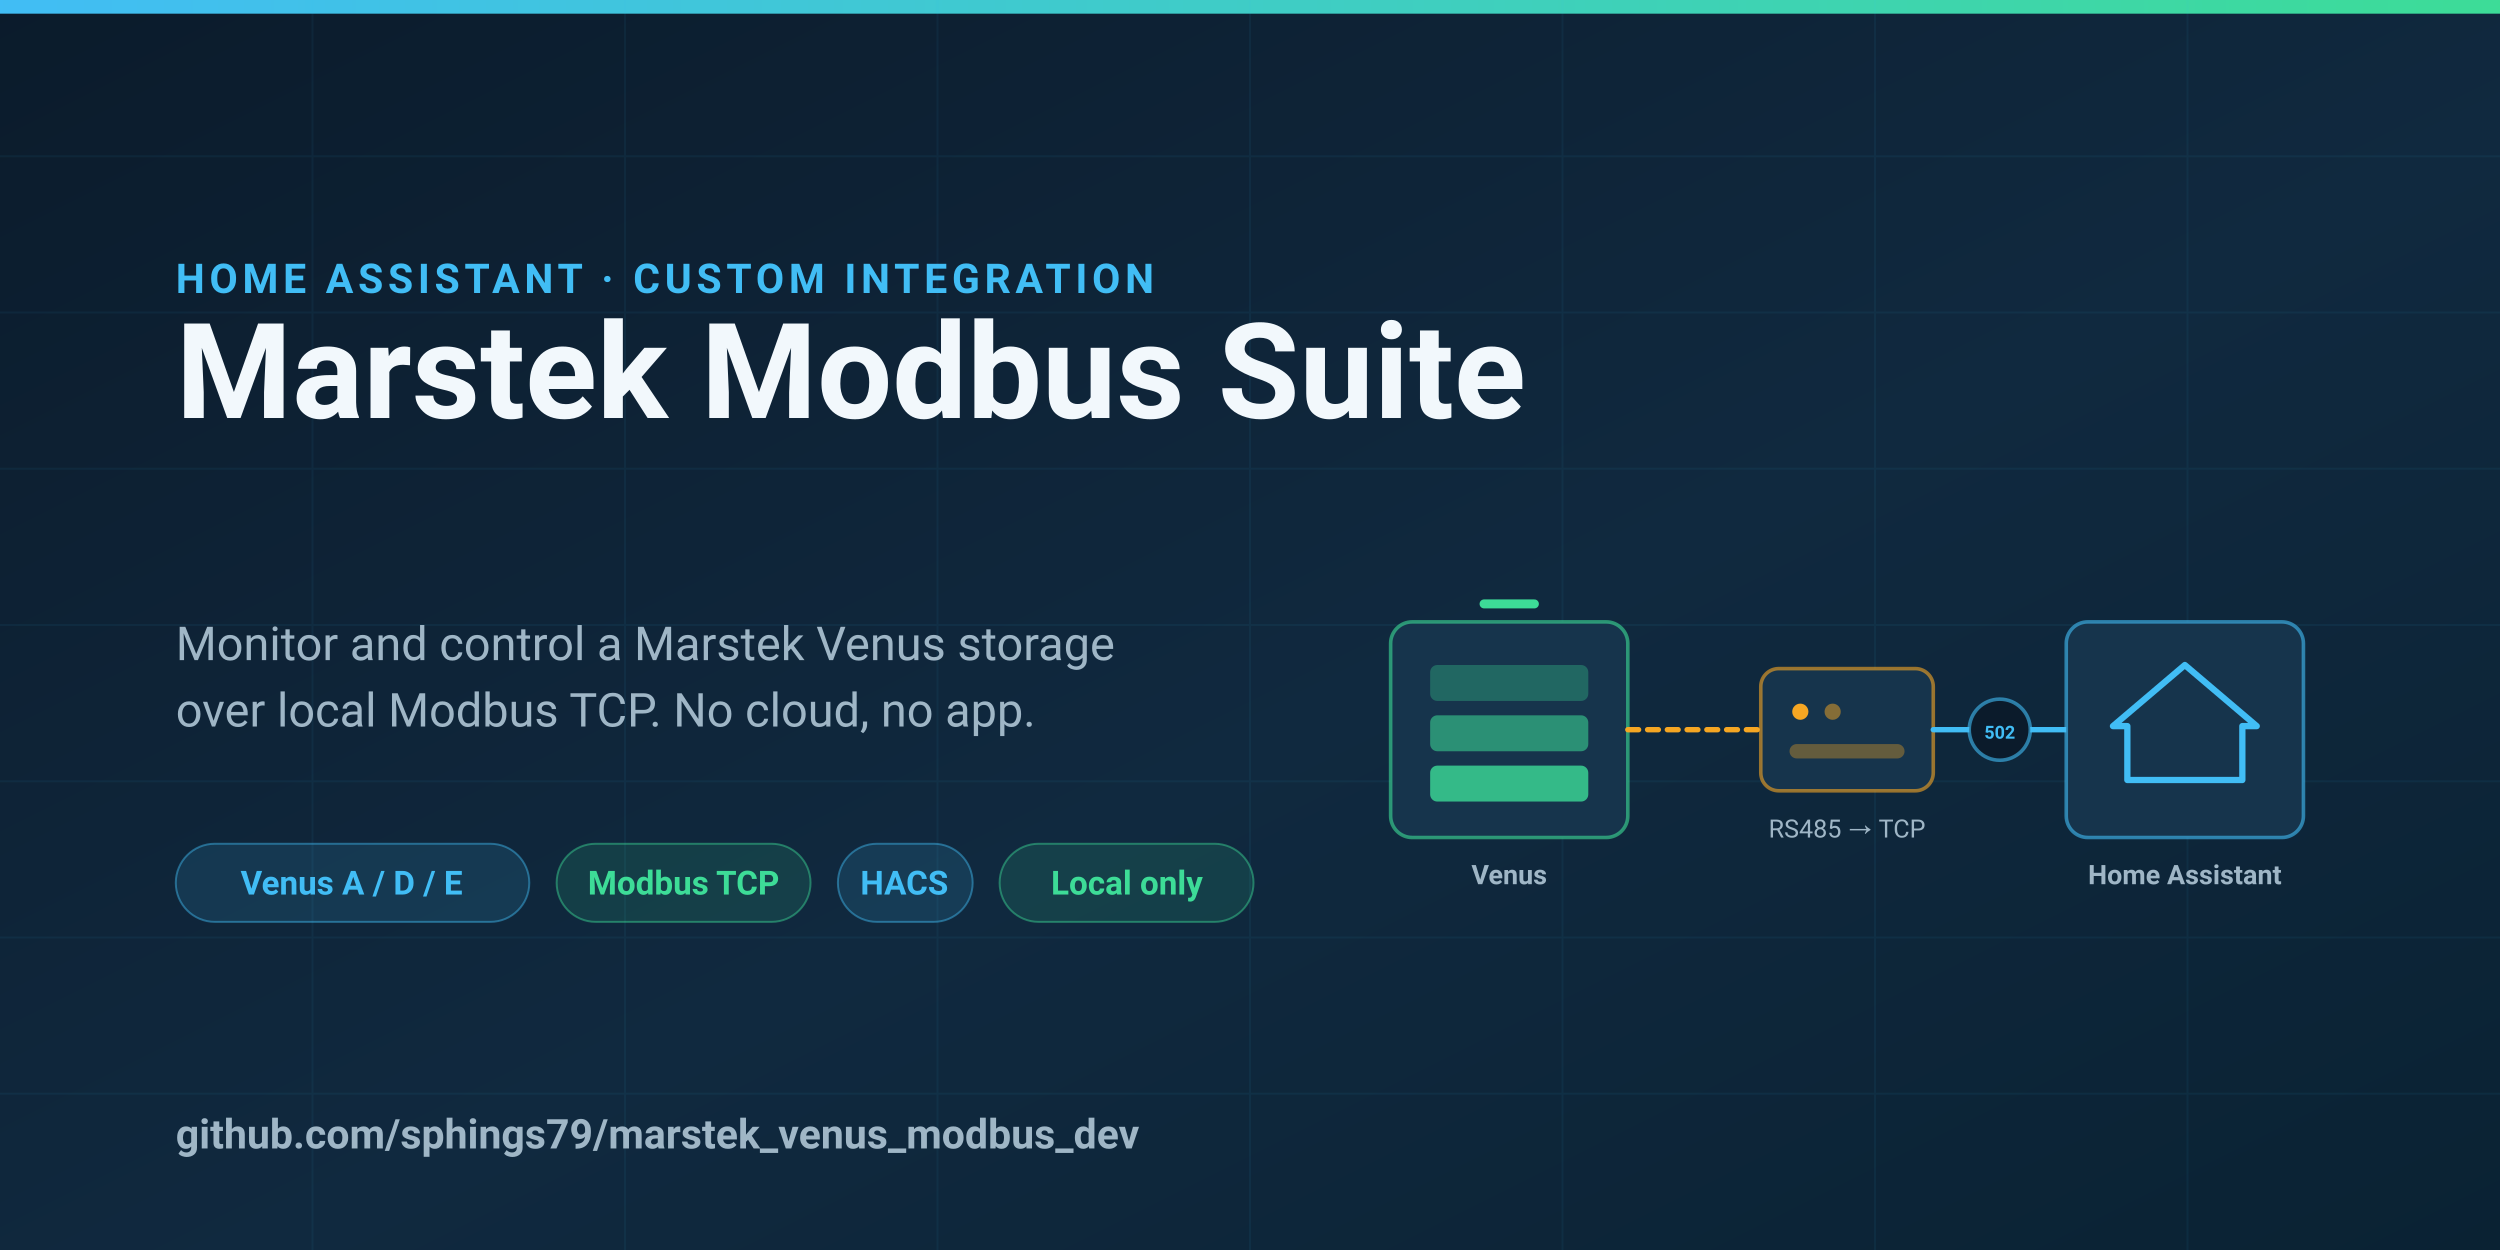
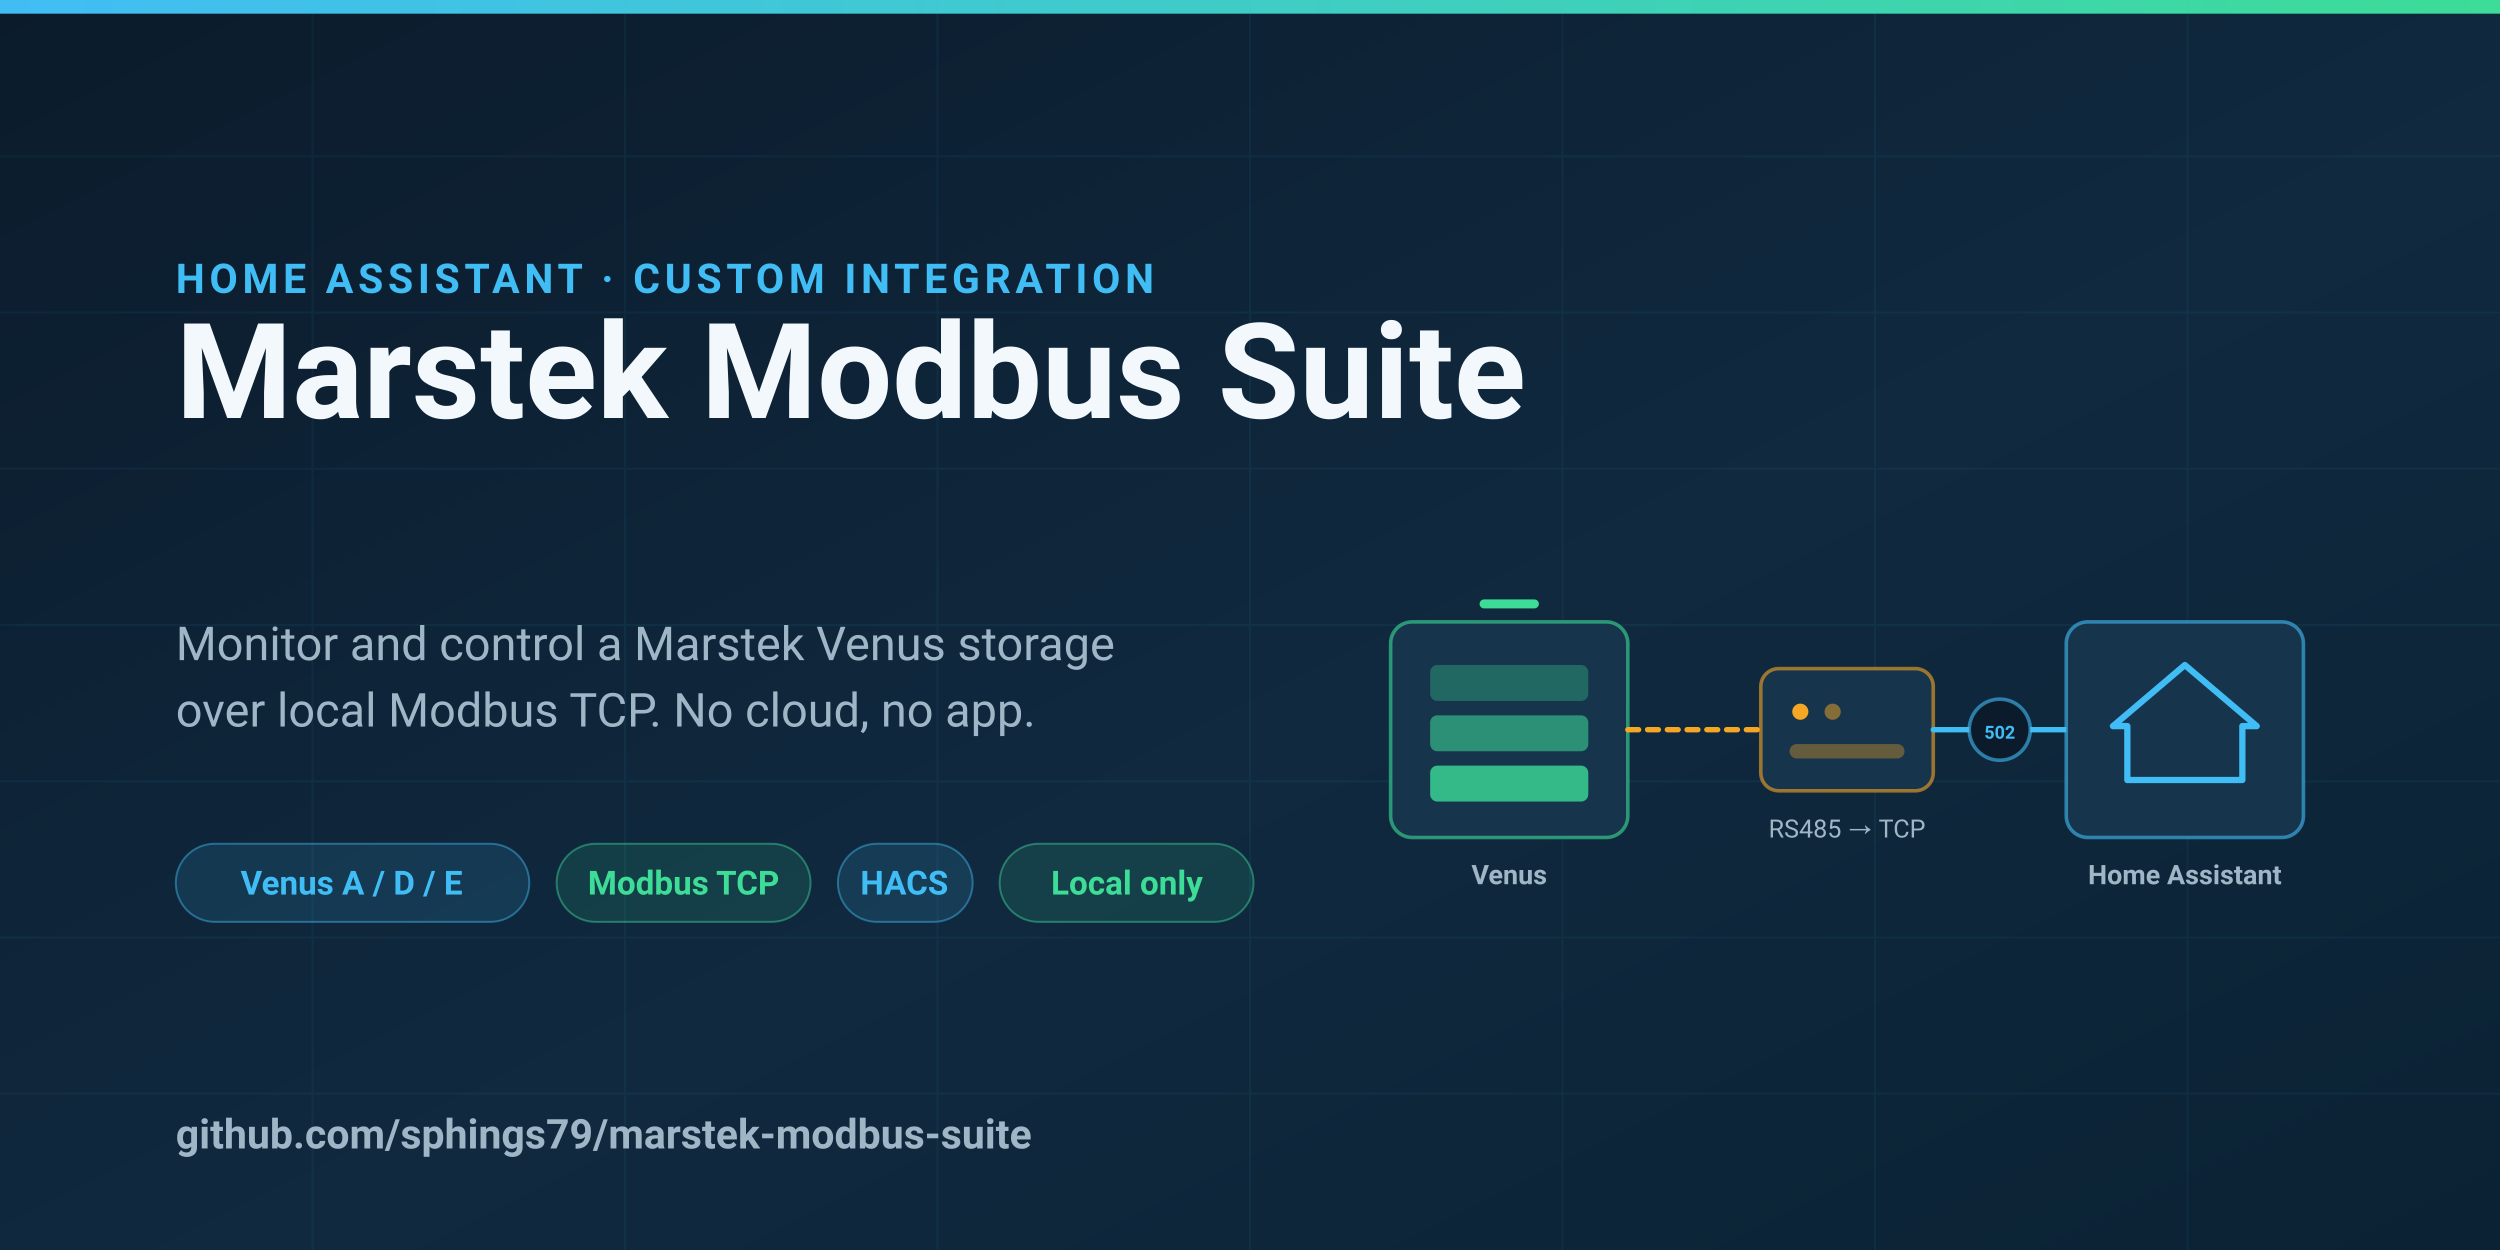
<svg xmlns="http://www.w3.org/2000/svg" viewBox="0 0 1280 640" width="1280" height="640" role="img" aria-label="Marstek Modbus Suite - Home Assistant integration for Marstek Venus battery storage over Modbus TCP">
  <defs>
    <linearGradient id="bg" x1="0" y1="0" x2="1" y2="1">
      <stop offset="0%" stop-color="#0B1B2B" />
      <stop offset="55%" stop-color="#10293F" />
      <stop offset="100%" stop-color="#0A2233" />
    </linearGradient>
    <linearGradient id="accent" x1="0" y1="0" x2="1" y2="0">
      <stop offset="0%" stop-color="#41BDF5" />
      <stop offset="100%" stop-color="#3DDC97" />
    </linearGradient>
  </defs>
  <rect width="1280" height="640" fill="url(#bg)" />
  <rect x="0" y="0" width="1280" height="7" fill="url(#accent)" />
  <g stroke="#41BDF5" stroke-opacity="0.06" stroke-width="1">
    <path d="M0 80H1280M0 160H1280M0 240H1280M0 320H1280M0 400H1280M0 480H1280M0 560H1280M160 0V640M320 0V640M480 0V640M640 0V640M800 0V640M960 0V640M1120 0V640" />
  </g>
  <text x="90" y="150" font-family="-apple-system,BlinkMacSystemFont,'Segoe UI',Roboto,Helvetica,Arial,sans-serif" font-size="21" font-weight="700" fill="#41BDF5" letter-spacing="2.4">HOME ASSISTANT · CUSTOM INTEGRATION</text>
  <text x="90" y="214" font-family="-apple-system,BlinkMacSystemFont,'Segoe UI',Roboto,Helvetica,Arial,sans-serif" font-size="68" font-weight="700" fill="#F2F8FC">Marstek Modbus Suite</text>
  <text x="90" y="338" font-family="-apple-system,BlinkMacSystemFont,'Segoe UI',Roboto,Helvetica,Arial,sans-serif" font-size="24" fill="#9FB6C6">Monitor and control a Marstek Venus storage</text>
  <text x="90" y="372" font-family="-apple-system,BlinkMacSystemFont,'Segoe UI',Roboto,Helvetica,Arial,sans-serif" font-size="24" fill="#9FB6C6">over local Modbus TCP. No cloud, no app.</text>
  <rect x="90" y="432" width="181" height="40" rx="20" fill="#41BDF5" fill-opacity="0.13" stroke="#41BDF5" stroke-opacity="0.45" />
  <text x="180" y="458" font-family="-apple-system,BlinkMacSystemFont,'Segoe UI',Roboto,Helvetica,Arial,sans-serif" font-size="17" font-weight="600" fill="#41BDF5" text-anchor="middle">Venus A / D / E</text>
  <rect x="285.0" y="432" width="130" height="40" rx="20" fill="#3DDC97" fill-opacity="0.13" stroke="#3DDC97" stroke-opacity="0.45" />
  <text x="350" y="458" font-family="-apple-system,BlinkMacSystemFont,'Segoe UI',Roboto,Helvetica,Arial,sans-serif" font-size="17" font-weight="600" fill="#3DDC97" text-anchor="middle">Modbus TCP</text>
  <rect x="429.0" y="432" width="69" height="40" rx="20" fill="#41BDF5" fill-opacity="0.13" stroke="#41BDF5" stroke-opacity="0.45" />
  <text x="463" y="458" font-family="-apple-system,BlinkMacSystemFont,'Segoe UI',Roboto,Helvetica,Arial,sans-serif" font-size="17" font-weight="600" fill="#41BDF5" text-anchor="middle">HACS</text>
  <rect x="511.8" y="432" width="130" height="40" rx="20" fill="#3DDC97" fill-opacity="0.13" stroke="#3DDC97" stroke-opacity="0.45" />
  <text x="577" y="458" font-family="-apple-system,BlinkMacSystemFont,'Segoe UI',Roboto,Helvetica,Arial,sans-serif" font-size="17" font-weight="600" fill="#3DDC97" text-anchor="middle">Local only</text>
-   <text x="90" y="588" font-family="-apple-system,BlinkMacSystemFont,'Segoe UI',Roboto,Helvetica,Arial,sans-serif" font-size="21" font-weight="600" fill="#9FB6C6">github.com/sphings79/marstek_venus_modbus_dev</text>
+   <text x="90" y="588" font-family="-apple-system,BlinkMacSystemFont,'Segoe UI',Roboto,Helvetica,Arial,sans-serif" font-size="21" font-weight="600" fill="#9FB6C6">github.com/sphings79/marstek-modbus-suite</text>
  <g transform="translate(712,300) scale(0.92)">
    <rect x="0" y="20" width="132" height="120" rx="12" fill="#16344C" stroke="#3DDC97" stroke-opacity="0.6" stroke-width="2" />
    <rect x="22" y="44" width="88" height="20" rx="4" fill="#3DDC97" fill-opacity="0.3" />
    <rect x="22" y="72" width="88" height="20" rx="4" fill="#3DDC97" fill-opacity="0.55" />
    <rect x="22" y="100" width="88" height="20" rx="4" fill="#3DDC97" fill-opacity="0.8" />
    <path d="M52 10h28" stroke="#3DDC97" stroke-width="5" stroke-linecap="round" />
    <text x="66" y="166" font-family="-apple-system,BlinkMacSystemFont,'Segoe UI',Roboto,Helvetica,Arial,sans-serif" font-size="15" font-weight="600" fill="#9FB6C6" text-anchor="middle">Venus</text>
    <path d="M132 80H206" stroke="#F5A623" stroke-width="3" stroke-linecap="round" stroke-dasharray="6 5" />
    <rect x="206" y="46" width="96" height="68" rx="10" fill="#16344C" stroke="#F5A623" stroke-opacity="0.6" stroke-width="2" />
    <circle cx="228" cy="70" r="4.5" fill="#F5A623" />
    <circle cx="246" cy="70" r="4.5" fill="#F5A623" fill-opacity="0.5" />
    <rect x="222" y="88" width="64" height="8" rx="4" fill="#F5A623" fill-opacity="0.35" />
    <text x="254" y="140" font-family="-apple-system,BlinkMacSystemFont,'Segoe UI',Roboto,Helvetica,Arial,sans-serif" font-size="14" fill="#9FB6C6" text-anchor="middle">RS485 → TCP</text>
    <path d="M302 80H376" stroke="#41BDF5" stroke-width="3" stroke-linecap="round" />
    <circle cx="339" cy="80" r="17" fill="#0B1B2B" stroke="#41BDF5" stroke-opacity="0.6" stroke-width="2" />
    <text x="339" y="85" font-family="-apple-system,BlinkMacSystemFont,'Segoe UI',Roboto,Helvetica,Arial,sans-serif" font-size="10" font-weight="700" fill="#41BDF5" text-anchor="middle">502</text>
    <rect x="376" y="20" width="132" height="120" rx="12" fill="#16344C" stroke="#41BDF5" stroke-opacity="0.6" stroke-width="2" />
    <path d="M442 44 L482 78 L474 78 L474 108 L410 108 L410 78 L402 78 Z" fill="none" stroke="#41BDF5" stroke-width="3.5" stroke-linejoin="round" />
    <text x="442" y="166" font-family="-apple-system,BlinkMacSystemFont,'Segoe UI',Roboto,Helvetica,Arial,sans-serif" font-size="15" font-weight="600" fill="#9FB6C6" text-anchor="middle">Home Assistant</text>
  </g>
</svg>
